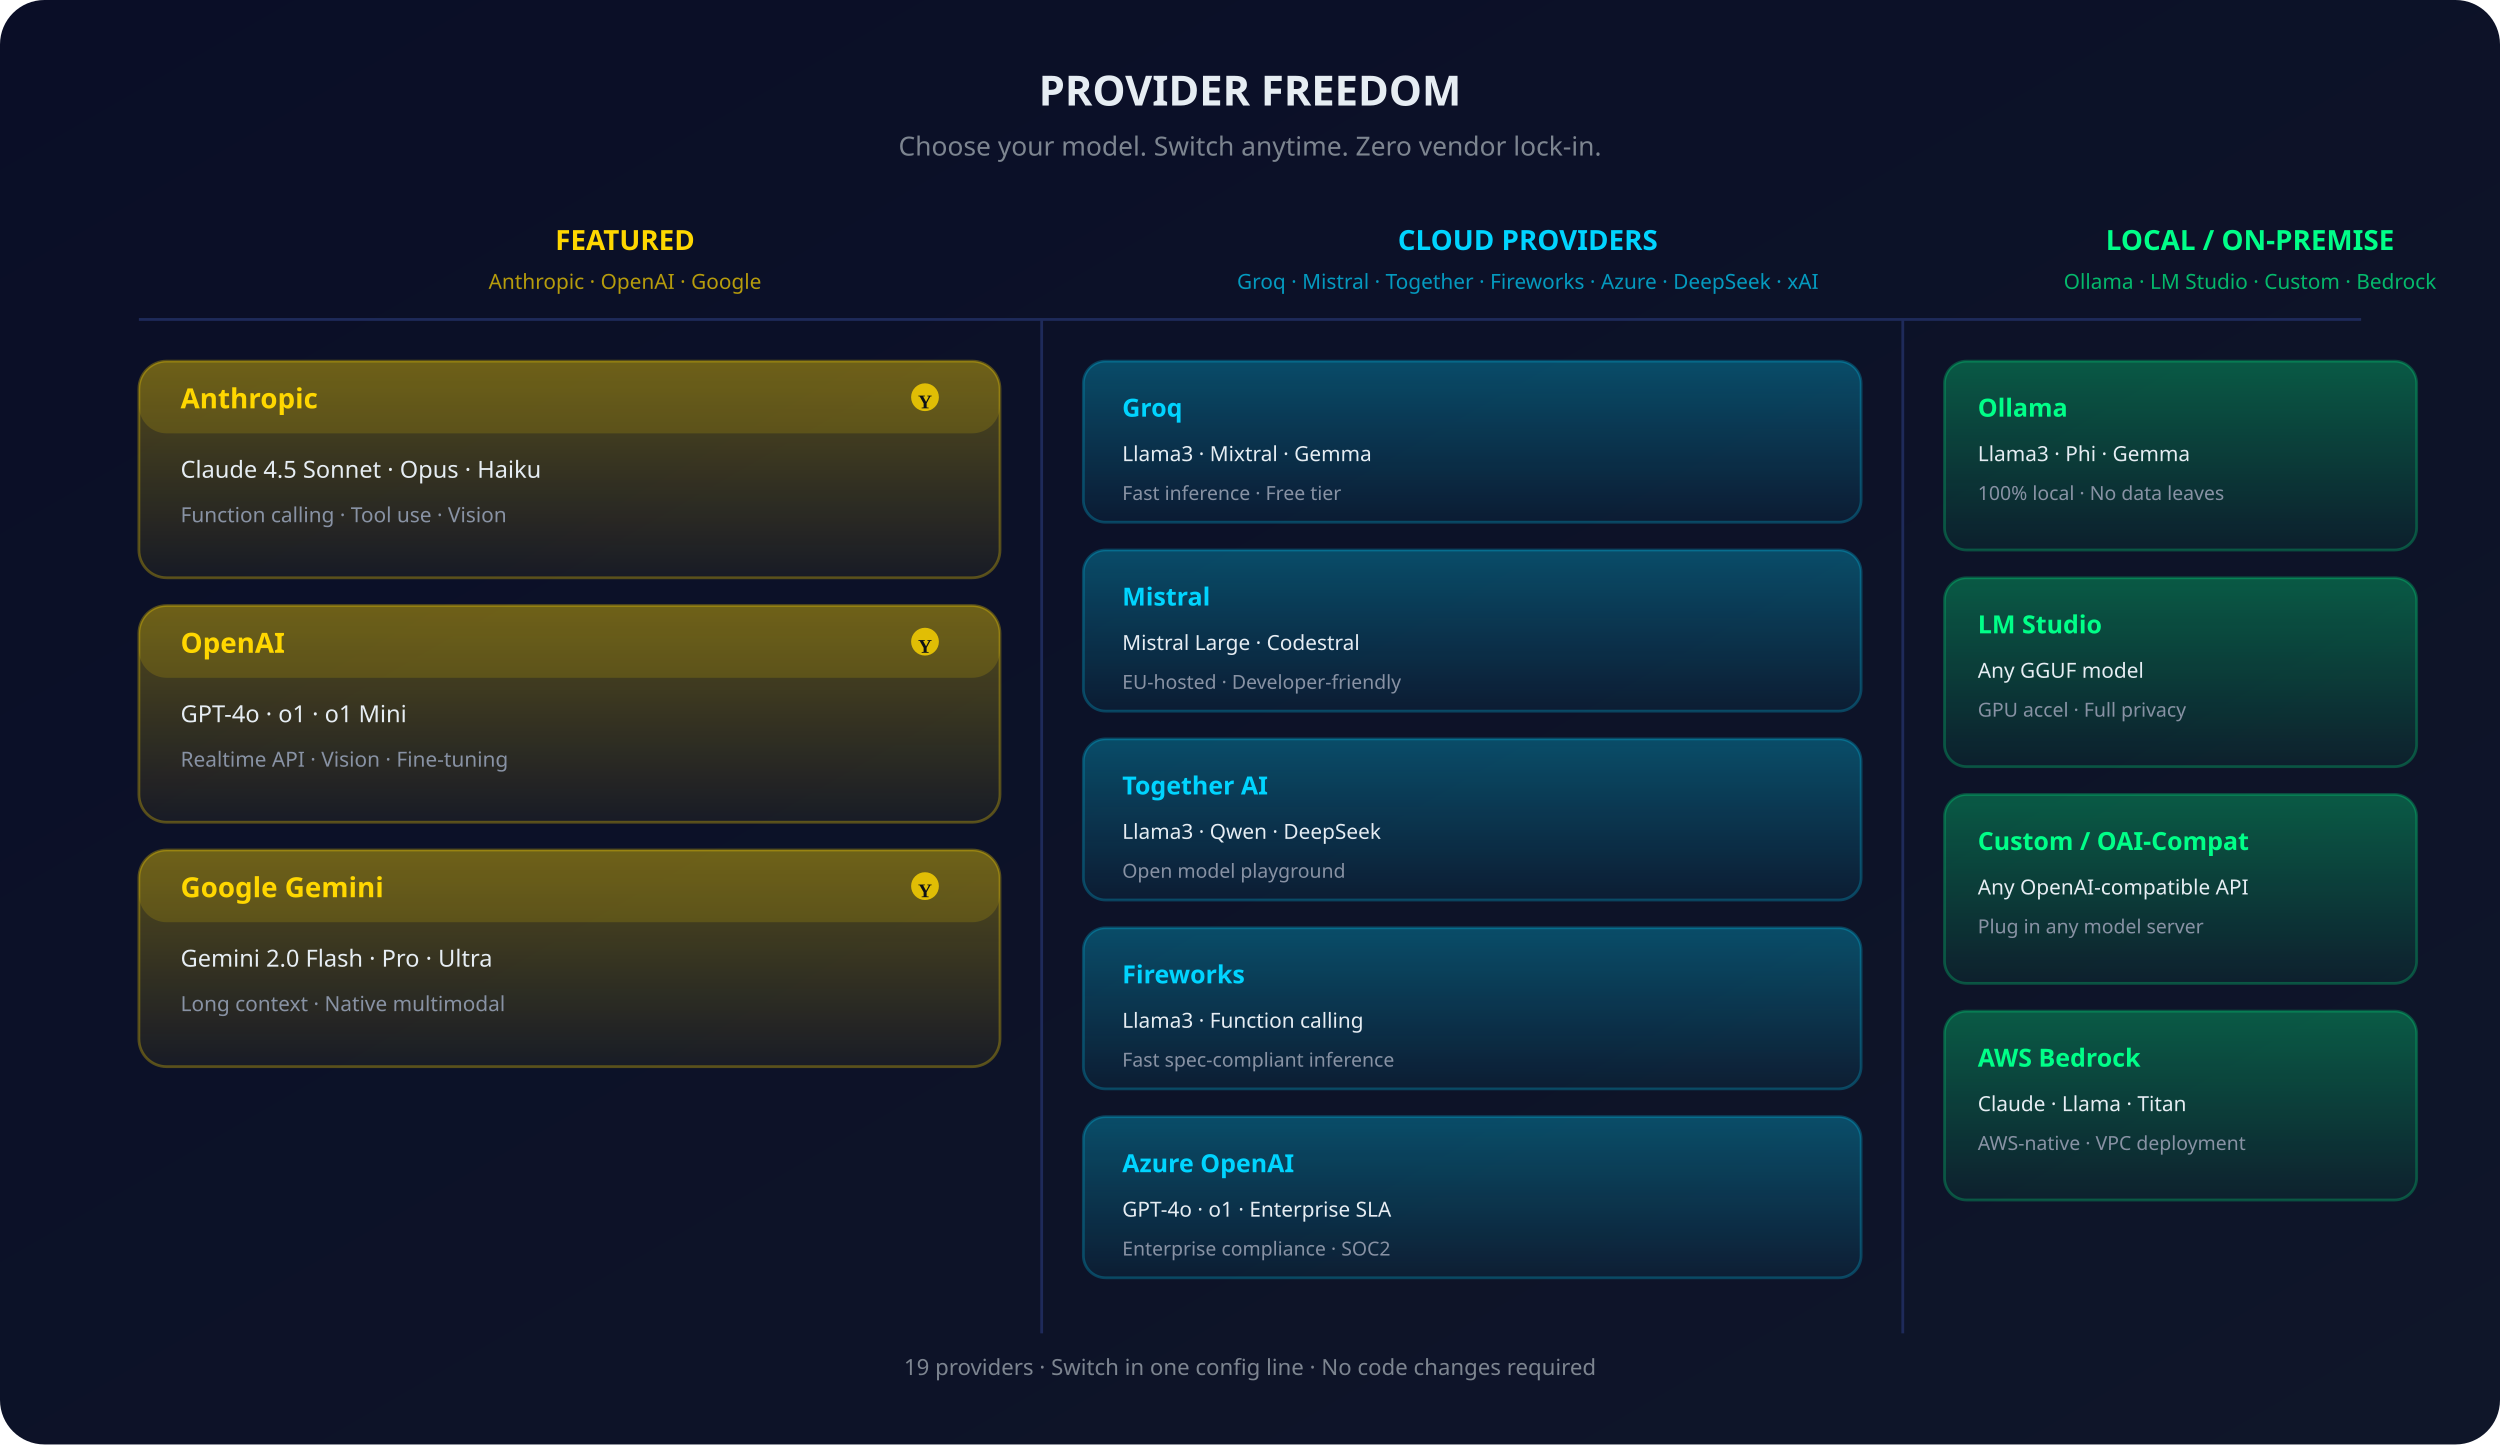
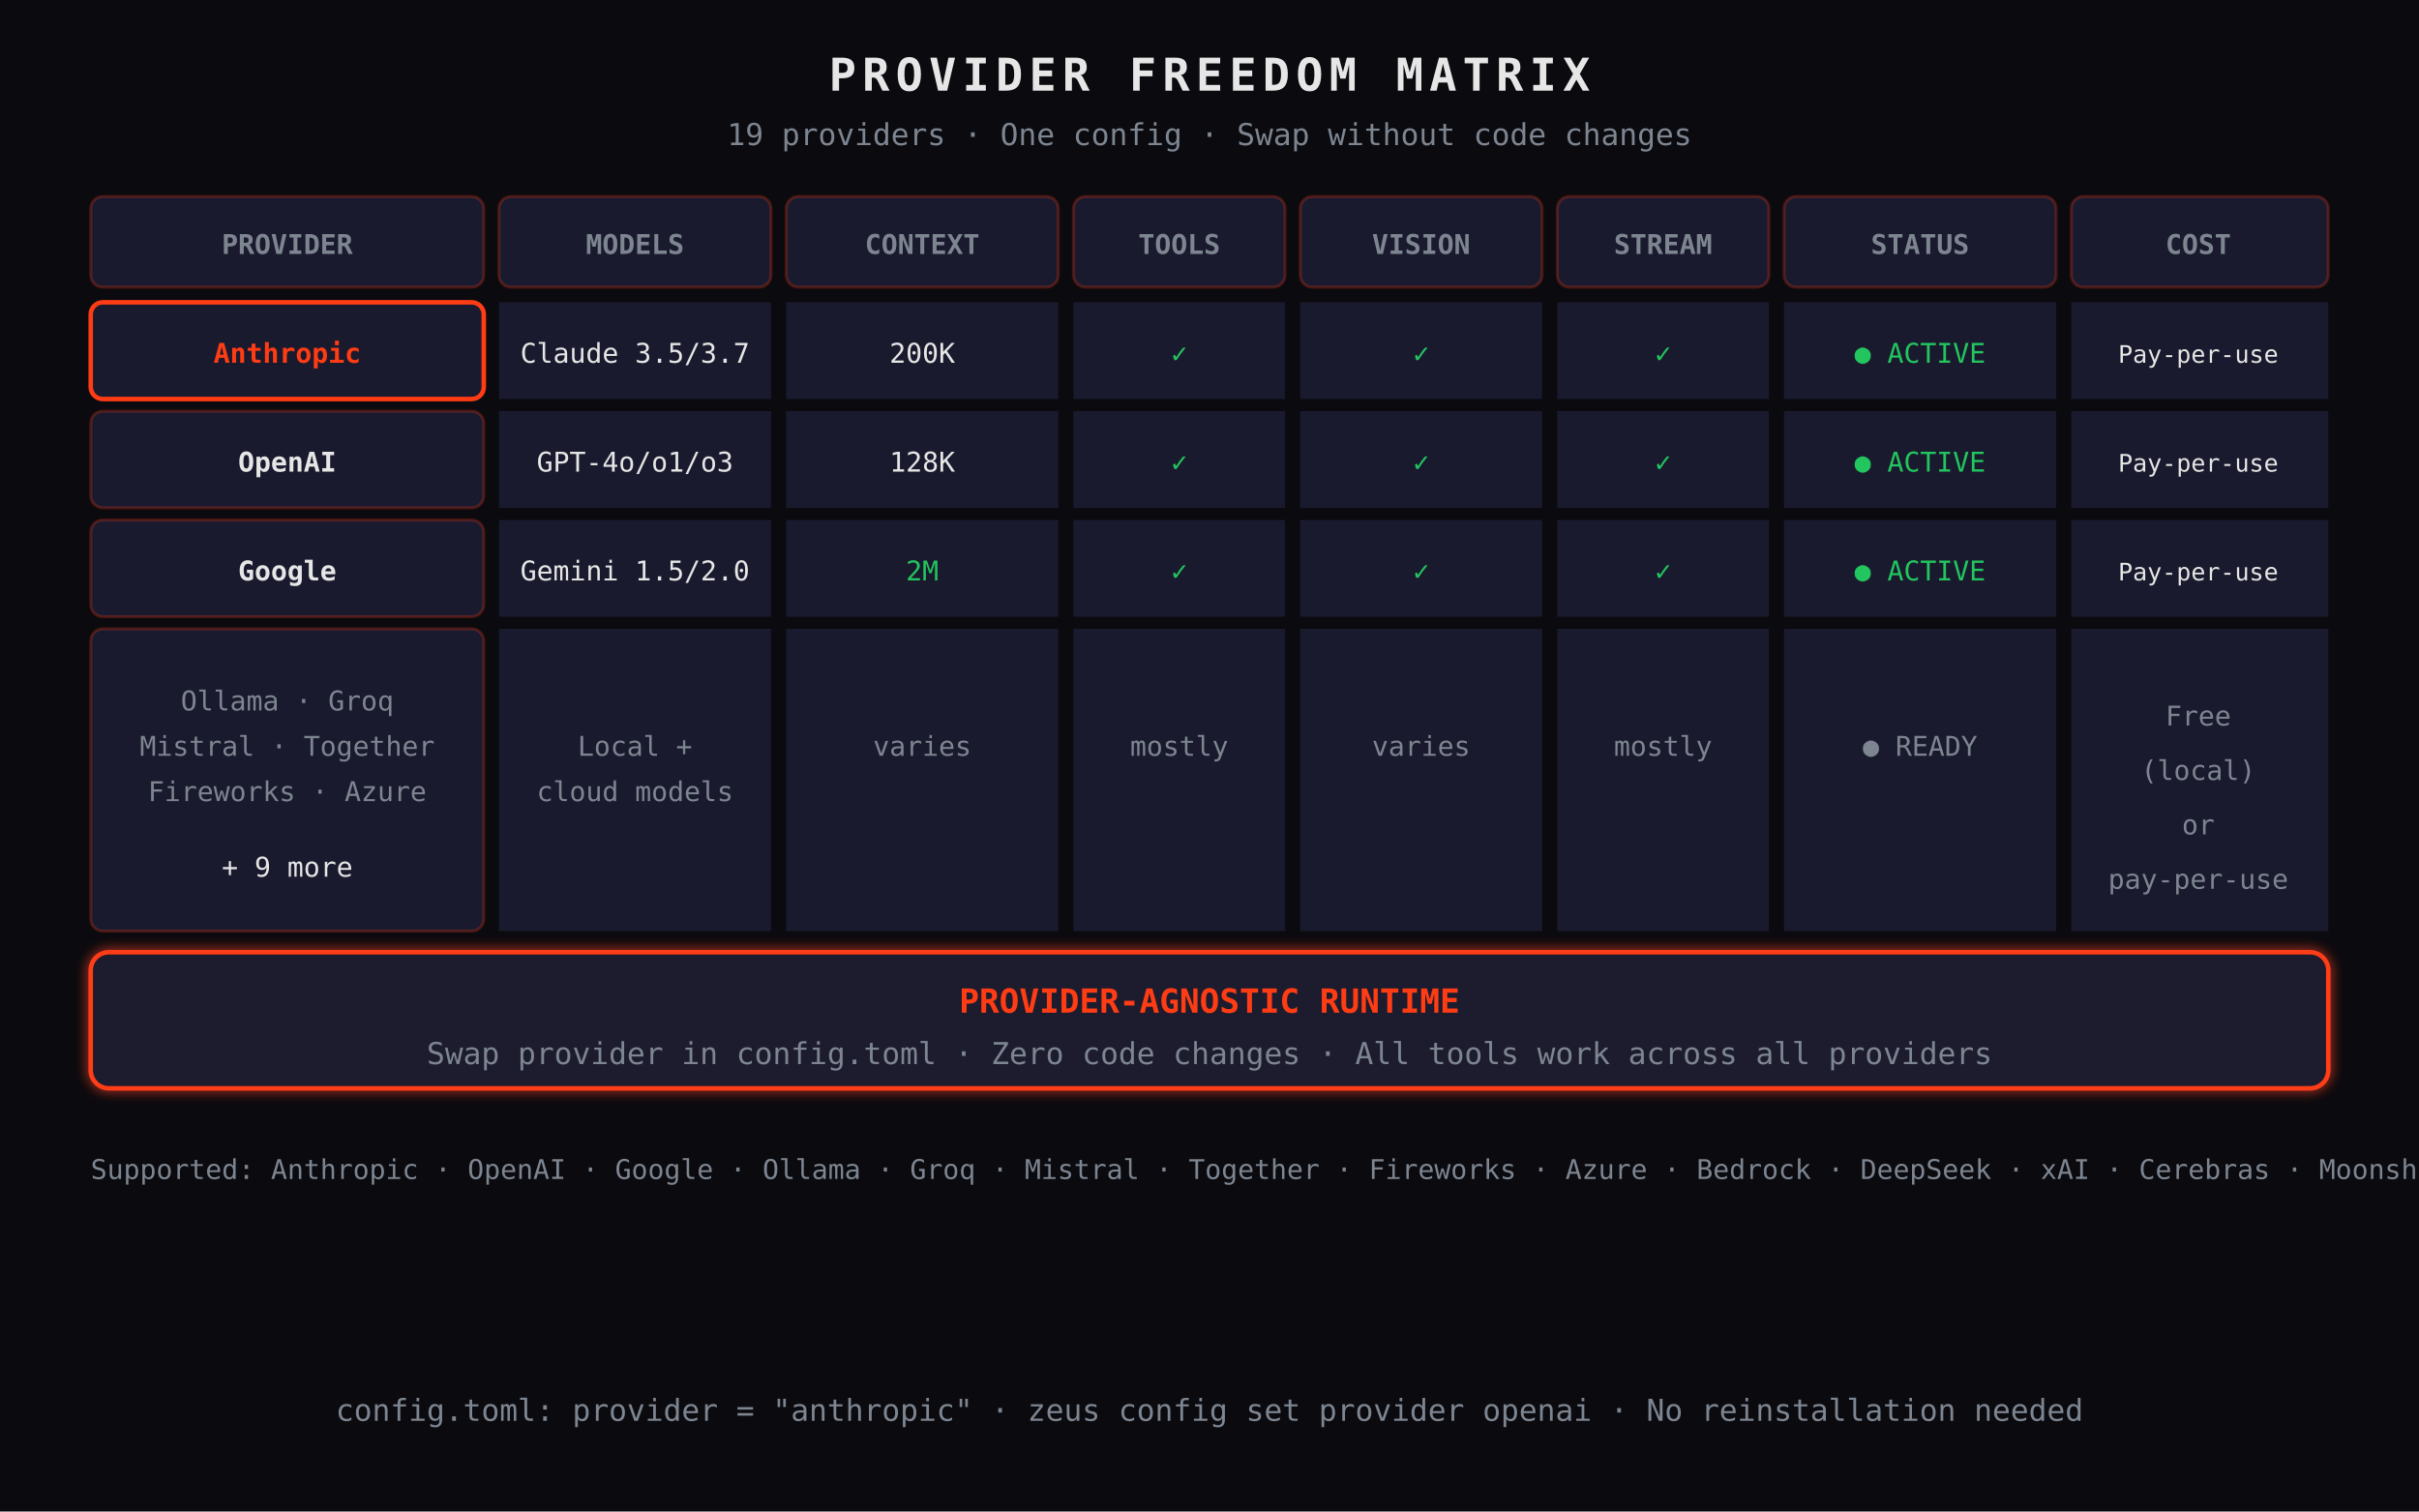
- <svg xmlns="http://www.w3.org/2000/svg" viewBox="0 0 900 520">
+ <svg xmlns="http://www.w3.org/2000/svg" viewBox="0 0 800 500">
  <defs>
-     <linearGradient id="bg2" x1="0%" y1="0%" x2="100%" y2="100%">
-       <stop offset="0%" style="stop-color:#0a0e27" />
-       <stop offset="100%" style="stop-color:#0f1629" />
-     </linearGradient>
-     <linearGradient id="feat" x1="0%" y1="0%" x2="0%" y2="100%">
-       <stop offset="0%" style="stop-color:#ffd700;stop-opacity:0.3" />
-       <stop offset="100%" style="stop-color:#ffd700;stop-opacity:0.05" />
-     </linearGradient>
-     <linearGradient id="cloud" x1="0%" y1="0%" x2="0%" y2="100%">
-       <stop offset="0%" style="stop-color:#00d4ff;stop-opacity:0.3" />
-       <stop offset="100%" style="stop-color:#00d4ff;stop-opacity:0.05" />
-     </linearGradient>
-     <linearGradient id="local" x1="0%" y1="0%" x2="0%" y2="100%">
-       <stop offset="0%" style="stop-color:#00ff88;stop-opacity:0.3" />
-       <stop offset="100%" style="stop-color:#00ff88;stop-opacity:0.05" />
-     </linearGradient>
+     <filter id="glow" x="-20%" y="-20%" width="140%" height="140%">
+       <feGaussianBlur stdDeviation="2" result="coloredBlur" />
+       <feMerge>
+         <feMergeNode in="coloredBlur" />
+         <feMergeNode in="SourceGraphic" />
+       </feMerge>
+     </filter>
  </defs>
-   <rect width="900" height="520" fill="url(#bg2)" rx="16" />
-   <text x="450" y="38" text-anchor="middle" fill="#e6edf3" font-size="15" font-weight="700" font-family="system-ui">PROVIDER FREEDOM</text>
-   <text x="450" y="56" text-anchor="middle" fill="#7d8590" font-size="9.5" font-family="system-ui">Choose your model. Switch anytime. Zero vendor lock-in.</text>
-   <text x="225" y="90" text-anchor="middle" fill="#ffd700" font-size="10" font-weight="600" font-family="system-ui">FEATURED</text>
-   <text x="225" y="104" text-anchor="middle" fill="#ffd700" font-size="7.5" font-family="system-ui" opacity="0.7">Anthropic · OpenAI · Google</text>
-   <text x="550" y="90" text-anchor="middle" fill="#00d4ff" font-size="10" font-weight="600" font-family="system-ui">CLOUD PROVIDERS</text>
-   <text x="550" y="104" text-anchor="middle" fill="#00d4ff" font-size="7.5" font-family="system-ui" opacity="0.7">Groq · Mistral · Together · Fireworks · Azure · DeepSeek · xAI</text>
-   <text x="810" y="90" text-anchor="middle" fill="#00ff88" font-size="10" font-weight="600" font-family="system-ui">LOCAL / ON-PREMISE</text>
-   <text x="810" y="104" text-anchor="middle" fill="#00ff88" font-size="7.5" font-family="system-ui" opacity="0.7">Ollama · LM Studio · Custom · Bedrock</text>
-   <line x1="375" y1="115" x2="375" y2="480" stroke="#1e2a5a" stroke-width="1" />
-   <line x1="685" y1="115" x2="685" y2="480" stroke="#1e2a5a" stroke-width="1" />
-   <line x1="50" y1="115" x2="850" y2="115" stroke="#1e2a5a" stroke-width="1" />
-   <g transform="translate(50,130)">
-     <rect width="310" height="78" rx="10" fill="url(#feat)" stroke="#ffd700" stroke-width="1" stroke-opacity="0.3" />
-     <rect width="310" height="26" rx="10" fill="#ffd700" fill-opacity="0.15" />
-     <text x="15" y="17" fill="#ffd700" font-size="10" font-weight="700" font-family="system-ui">Anthropic</text>
-     <text x="15" y="42" fill="#e6edf3" font-size="8.5" font-family="system-ui">Claude 4.5 Sonnet · Opus · Haiku</text>
-     <text x="15" y="58" fill="#8892a4" font-size="7.5" font-family="system-ui">Function calling · Tool use · Vision</text>
-     <circle cx="283" cy="13" r="5" fill="#ffd700" opacity="0.8" />
-     <text x="283" y="17" text-anchor="middle" fill="#0d1117" font-size="7" font-weight="700">Y</text>
-   </g>
-   <g transform="translate(50,218)">
-     <rect width="310" height="78" rx="10" fill="url(#feat)" stroke="#ffd700" stroke-width="1" stroke-opacity="0.3" />
-     <rect width="310" height="26" rx="10" fill="#ffd700" fill-opacity="0.15" />
-     <text x="15" y="17" fill="#ffd700" font-size="10" font-weight="700" font-family="system-ui">OpenAI</text>
-     <text x="15" y="42" fill="#e6edf3" font-size="8.5" font-family="system-ui">GPT-4o · o1 · o1 Mini</text>
-     <text x="15" y="58" fill="#8892a4" font-size="7.5" font-family="system-ui">Realtime API · Vision · Fine-tuning</text>
-     <circle cx="283" cy="13" r="5" fill="#ffd700" opacity="0.8" />
-     <text x="283" y="17" text-anchor="middle" fill="#0d1117" font-size="7" font-weight="700">Y</text>
-   </g>
-   <g transform="translate(50,306)">
-     <rect width="310" height="78" rx="10" fill="url(#feat)" stroke="#ffd700" stroke-width="1" stroke-opacity="0.3" />
-     <rect width="310" height="26" rx="10" fill="#ffd700" fill-opacity="0.15" />
-     <text x="15" y="17" fill="#ffd700" font-size="10" font-weight="700" font-family="system-ui">Google Gemini</text>
-     <text x="15" y="42" fill="#e6edf3" font-size="8.5" font-family="system-ui">Gemini 2.0 Flash · Pro · Ultra</text>
-     <text x="15" y="58" fill="#8892a4" font-size="7.5" font-family="system-ui">Long context · Native multimodal</text>
-     <circle cx="283" cy="13" r="5" fill="#ffd700" opacity="0.8" />
-     <text x="283" y="17" text-anchor="middle" fill="#0d1117" font-size="7" font-weight="700">Y</text>
-   </g>
-   <g transform="translate(390,130)">
-     <rect width="280" height="58" rx="8" fill="url(#cloud)" stroke="#00d4ff" stroke-width="1" stroke-opacity="0.25" />
-     <text x="14" y="20" fill="#00d4ff" font-size="9" font-weight="700" font-family="system-ui">Groq</text>
-     <text x="14" y="36" fill="#e6edf3" font-size="7.5" font-family="system-ui">Llama3 · Mixtral · Gemma</text>
-     <text x="14" y="50" fill="#8892a4" font-size="7" font-family="system-ui">Fast inference · Free tier</text>
-   </g>
-   <g transform="translate(390,198)">
-     <rect width="280" height="58" rx="8" fill="url(#cloud)" stroke="#00d4ff" stroke-width="1" stroke-opacity="0.25" />
-     <text x="14" y="20" fill="#00d4ff" font-size="9" font-weight="700" font-family="system-ui">Mistral</text>
-     <text x="14" y="36" fill="#e6edf3" font-size="7.5" font-family="system-ui">Mistral Large · Codestral</text>
-     <text x="14" y="50" fill="#8892a4" font-size="7" font-family="system-ui">EU-hosted · Developer-friendly</text>
-   </g>
-   <g transform="translate(390,266)">
-     <rect width="280" height="58" rx="8" fill="url(#cloud)" stroke="#00d4ff" stroke-width="1" stroke-opacity="0.25" />
-     <text x="14" y="20" fill="#00d4ff" font-size="9" font-weight="700" font-family="system-ui">Together AI</text>
-     <text x="14" y="36" fill="#e6edf3" font-size="7.5" font-family="system-ui">Llama3 · Qwen · DeepSeek</text>
-     <text x="14" y="50" fill="#8892a4" font-size="7" font-family="system-ui">Open model playground</text>
-   </g>
-   <g transform="translate(390,334)">
-     <rect width="280" height="58" rx="8" fill="url(#cloud)" stroke="#00d4ff" stroke-width="1" stroke-opacity="0.25" />
-     <text x="14" y="20" fill="#00d4ff" font-size="9" font-weight="700" font-family="system-ui">Fireworks</text>
-     <text x="14" y="36" fill="#e6edf3" font-size="7.5" font-family="system-ui">Llama3 · Function calling</text>
-     <text x="14" y="50" fill="#8892a4" font-size="7" font-family="system-ui">Fast spec-compliant inference</text>
-   </g>
-   <g transform="translate(390,402)">
-     <rect width="280" height="58" rx="8" fill="url(#cloud)" stroke="#00d4ff" stroke-width="1" stroke-opacity="0.25" />
-     <text x="14" y="20" fill="#00d4ff" font-size="9" font-weight="700" font-family="system-ui">Azure OpenAI</text>
-     <text x="14" y="36" fill="#e6edf3" font-size="7.5" font-family="system-ui">GPT-4o · o1 · Enterprise SLA</text>
-     <text x="14" y="50" fill="#8892a4" font-size="7" font-family="system-ui">Enterprise compliance · SOC2</text>
-   </g>
-   <g transform="translate(700,130)">
-     <rect width="170" height="68" rx="8" fill="url(#local)" stroke="#00ff88" stroke-width="1" stroke-opacity="0.25" />
-     <text x="12" y="20" fill="#00ff88" font-size="9" font-weight="700" font-family="system-ui">Ollama</text>
-     <text x="12" y="36" fill="#e6edf3" font-size="7.5" font-family="system-ui">Llama3 · Phi · Gemma</text>
-     <text x="12" y="50" fill="#8892a4" font-size="7" font-family="system-ui">100% local · No data leaves</text>
-   </g>
-   <g transform="translate(700,208)">
-     <rect width="170" height="68" rx="8" fill="url(#local)" stroke="#00ff88" stroke-width="1" stroke-opacity="0.25" />
-     <text x="12" y="20" fill="#00ff88" font-size="9" font-weight="700" font-family="system-ui">LM Studio</text>
-     <text x="12" y="36" fill="#e6edf3" font-size="7.5" font-family="system-ui">Any GGUF model</text>
-     <text x="12" y="50" fill="#8892a4" font-size="7" font-family="system-ui">GPU accel · Full privacy</text>
-   </g>
-   <g transform="translate(700,286)">
-     <rect width="170" height="68" rx="8" fill="url(#local)" stroke="#00ff88" stroke-width="1" stroke-opacity="0.25" />
-     <text x="12" y="20" fill="#00ff88" font-size="9" font-weight="700" font-family="system-ui">Custom / OAI-Compat</text>
-     <text x="12" y="36" fill="#e6edf3" font-size="7.5" font-family="system-ui">Any OpenAI-compatible API</text>
-     <text x="12" y="50" fill="#8892a4" font-size="7" font-family="system-ui">Plug in any model server</text>
-   </g>
-   <g transform="translate(700,364)">
-     <rect width="170" height="68" rx="8" fill="url(#local)" stroke="#00ff88" stroke-width="1" stroke-opacity="0.25" />
-     <text x="12" y="20" fill="#00ff88" font-size="9" font-weight="700" font-family="system-ui">AWS Bedrock</text>
-     <text x="12" y="36" fill="#e6edf3" font-size="7.5" font-family="system-ui">Claude · Llama · Titan</text>
-     <text x="12" y="50" fill="#8892a4" font-size="7" font-family="system-ui">AWS-native · VPC deployment</text>
-   </g>
-   <text x="450" y="495" text-anchor="middle" fill="#7d8590" font-size="8" font-family="system-ui">19 providers · Switch in one config line · No code changes required</text>
+   <rect width="800" height="500" fill="#0a0a0f" />
+   <text x="400" y="30" text-anchor="middle" fill="#e6e6e6" font-family="monospace" font-size="15" font-weight="bold" letter-spacing="2">PROVIDER FREEDOM MATRIX</text>
+   <text x="400" y="48" text-anchor="middle" fill="#7d8590" font-family="monospace" font-size="10">19 providers · One config · Swap without code changes</text>
+   <rect x="30" y="65" width="130" height="30" rx="4" fill="#1a1a2e" stroke="rgba(255,60,20,0.25)" stroke-width="1" />
+   <text x="95" y="84" text-anchor="middle" fill="#7d8590" font-family="monospace" font-size="9" font-weight="bold">PROVIDER</text>
+   <rect x="165" y="65" width="90" height="30" rx="4" fill="#1a1a2e" stroke="rgba(255,60,20,0.25)" stroke-width="1" />
+   <text x="210" y="84" text-anchor="middle" fill="#7d8590" font-family="monospace" font-size="9" font-weight="bold">MODELS</text>
+   <rect x="260" y="65" width="90" height="30" rx="4" fill="#1a1a2e" stroke="rgba(255,60,20,0.25)" stroke-width="1" />
+   <text x="305" y="84" text-anchor="middle" fill="#7d8590" font-family="monospace" font-size="9" font-weight="bold">CONTEXT</text>
+   <rect x="355" y="65" width="70" height="30" rx="4" fill="#1a1a2e" stroke="rgba(255,60,20,0.25)" stroke-width="1" />
+   <text x="390" y="84" text-anchor="middle" fill="#7d8590" font-family="monospace" font-size="9" font-weight="bold">TOOLS</text>
+   <rect x="430" y="65" width="80" height="30" rx="4" fill="#1a1a2e" stroke="rgba(255,60,20,0.25)" stroke-width="1" />
+   <text x="470" y="84" text-anchor="middle" fill="#7d8590" font-family="monospace" font-size="9" font-weight="bold">VISION</text>
+   <rect x="515" y="65" width="70" height="30" rx="4" fill="#1a1a2e" stroke="rgba(255,60,20,0.25)" stroke-width="1" />
+   <text x="550" y="84" text-anchor="middle" fill="#7d8590" font-family="monospace" font-size="9" font-weight="bold">STREAM</text>
+   <rect x="590" y="65" width="90" height="30" rx="4" fill="#1a1a2e" stroke="rgba(255,60,20,0.25)" stroke-width="1" />
+   <text x="635" y="84" text-anchor="middle" fill="#7d8590" font-family="monospace" font-size="9" font-weight="bold">STATUS</text>
+   <rect x="685" y="65" width="85" height="30" rx="4" fill="#1a1a2e" stroke="rgba(255,60,20,0.25)" stroke-width="1" />
+   <text x="727" y="84" text-anchor="middle" fill="#7d8590" font-family="monospace" font-size="9" font-weight="bold">COST</text>
+   <rect x="30" y="100" width="130" height="32" rx="4" fill="#1a1a2e" stroke="#ff3c14" stroke-width="1.5" />
+   <text x="95" y="120" text-anchor="middle" fill="#ff3c14" font-family="monospace" font-size="9" font-weight="bold">Anthropic</text>
+   <rect x="165" y="100" width="90" height="32" rx="0" fill="#1a1a2e" stroke="none" />
+   <text x="210" y="120" text-anchor="middle" fill="#e6e6e6" font-family="monospace" font-size="9">Claude 3.5/3.7</text>
+   <rect x="260" y="100" width="90" height="32" rx="0" fill="#1a1a2e" stroke="none" />
+   <text x="305" y="120" text-anchor="middle" fill="#e6e6e6" font-family="monospace" font-size="9">200K</text>
+   <rect x="355" y="100" width="70" height="32" rx="0" fill="#1a1a2e" stroke="none" />
+   <text x="390" y="120" text-anchor="middle" fill="#22c55e" font-family="monospace" font-size="9">✓</text>
+   <rect x="430" y="100" width="80" height="32" rx="0" fill="#1a1a2e" stroke="none" />
+   <text x="470" y="120" text-anchor="middle" fill="#22c55e" font-family="monospace" font-size="9">✓</text>
+   <rect x="515" y="100" width="70" height="32" rx="0" fill="#1a1a2e" stroke="none" />
+   <text x="550" y="120" text-anchor="middle" fill="#22c55e" font-family="monospace" font-size="9">✓</text>
+   <rect x="590" y="100" width="90" height="32" rx="0" fill="#1a1a2e" stroke="none" />
+   <text x="635" y="120" text-anchor="middle" fill="#22c55e" font-family="monospace" font-size="9">● ACTIVE</text>
+   <rect x="685" y="100" width="85" height="32" rx="0 4 4 0" fill="#1a1a2e" stroke="none" />
+   <text x="727" y="120" text-anchor="middle" fill="#e6e6e6" font-family="monospace" font-size="8">Pay-per-use</text>
+   <rect x="30" y="136" width="130" height="32" rx="4" fill="#1a1a2e" stroke="rgba(255,60,20,0.25)" stroke-width="1" />
+   <text x="95" y="156" text-anchor="middle" fill="#e6e6e6" font-family="monospace" font-size="9" font-weight="bold">OpenAI</text>
+   <rect x="165" y="136" width="90" height="32" rx="0" fill="#1a1a2e" stroke="none" />
+   <text x="210" y="156" text-anchor="middle" fill="#e6e6e6" font-family="monospace" font-size="9">GPT-4o/o1/o3</text>
+   <rect x="260" y="136" width="90" height="32" rx="0" fill="#1a1a2e" stroke="none" />
+   <text x="305" y="156" text-anchor="middle" fill="#e6e6e6" font-family="monospace" font-size="9">128K</text>
+   <rect x="355" y="136" width="70" height="32" rx="0" fill="#1a1a2e" stroke="none" />
+   <text x="390" y="156" text-anchor="middle" fill="#22c55e" font-family="monospace" font-size="9">✓</text>
+   <rect x="430" y="136" width="80" height="32" rx="0" fill="#1a1a2e" stroke="none" />
+   <text x="470" y="156" text-anchor="middle" fill="#22c55e" font-family="monospace" font-size="9">✓</text>
+   <rect x="515" y="136" width="70" height="32" rx="0" fill="#1a1a2e" stroke="none" />
+   <text x="550" y="156" text-anchor="middle" fill="#22c55e" font-family="monospace" font-size="9">✓</text>
+   <rect x="590" y="136" width="90" height="32" rx="0" fill="#1a1a2e" stroke="none" />
+   <text x="635" y="156" text-anchor="middle" fill="#22c55e" font-family="monospace" font-size="9">● ACTIVE</text>
+   <rect x="685" y="136" width="85" height="32" rx="0 4 4 0" fill="#1a1a2e" stroke="none" />
+   <text x="727" y="156" text-anchor="middle" fill="#e6e6e6" font-family="monospace" font-size="8">Pay-per-use</text>
+   <rect x="30" y="172" width="130" height="32" rx="4" fill="#1a1a2e" stroke="rgba(255,60,20,0.25)" stroke-width="1" />
+   <text x="95" y="192" text-anchor="middle" fill="#e6e6e6" font-family="monospace" font-size="9" font-weight="bold">Google</text>
+   <rect x="165" y="172" width="90" height="32" rx="0" fill="#1a1a2e" stroke="none" />
+   <text x="210" y="192" text-anchor="middle" fill="#e6e6e6" font-family="monospace" font-size="9">Gemini 1.5/2.0</text>
+   <rect x="260" y="172" width="90" height="32" rx="0" fill="#1a1a2e" stroke="none" />
+   <text x="305" y="192" text-anchor="middle" fill="#22c55e" font-family="monospace" font-size="9">2M</text>
+   <rect x="355" y="172" width="70" height="32" rx="0" fill="#1a1a2e" stroke="none" />
+   <text x="390" y="192" text-anchor="middle" fill="#22c55e" font-family="monospace" font-size="9">✓</text>
+   <rect x="430" y="172" width="80" height="32" rx="0" fill="#1a1a2e" stroke="none" />
+   <text x="470" y="192" text-anchor="middle" fill="#22c55e" font-family="monospace" font-size="9">✓</text>
+   <rect x="515" y="172" width="70" height="32" rx="0" fill="#1a1a2e" stroke="none" />
+   <text x="550" y="192" text-anchor="middle" fill="#22c55e" font-family="monospace" font-size="9">✓</text>
+   <rect x="590" y="172" width="90" height="32" rx="0" fill="#1a1a2e" stroke="none" />
+   <text x="635" y="192" text-anchor="middle" fill="#22c55e" font-family="monospace" font-size="9">● ACTIVE</text>
+   <rect x="685" y="172" width="85" height="32" rx="0 4 4 0" fill="#1a1a2e" stroke="none" />
+   <text x="727" y="192" text-anchor="middle" fill="#e6e6e6" font-family="monospace" font-size="8">Pay-per-use</text>
+   <rect x="30" y="208" width="130" height="100" rx="4" fill="#1a1a2e" stroke="rgba(255,60,20,0.25)" stroke-width="1" />
+   <text x="95" y="235" text-anchor="middle" fill="#7d8590" font-family="monospace" font-size="9">Ollama · Groq</text>
+   <text x="95" y="250" text-anchor="middle" fill="#7d8590" font-family="monospace" font-size="9">Mistral · Together</text>
+   <text x="95" y="265" text-anchor="middle" fill="#7d8590" font-family="monospace" font-size="9">Fireworks · Azure</text>
+   <text x="95" y="290" text-anchor="middle" fill="#e6e6e6" font-family="monospace" font-size="9">+ 9 more</text>
+   <rect x="165" y="208" width="90" height="100" rx="0" fill="#1a1a2e" stroke="none" />
+   <text x="210" y="250" text-anchor="middle" fill="#7d8590" font-family="monospace" font-size="9">Local +</text>
+   <text x="210" y="265" text-anchor="middle" fill="#7d8590" font-family="monospace" font-size="9">cloud models</text>
+   <rect x="260" y="208" width="90" height="100" rx="0" fill="#1a1a2e" stroke="none" />
+   <text x="305" y="250" text-anchor="middle" fill="#7d8590" font-family="monospace" font-size="9">varies</text>
+   <rect x="355" y="208" width="70" height="100" rx="0" fill="#1a1a2e" stroke="none" />
+   <text x="390" y="250" text-anchor="middle" fill="#7d8590" font-family="monospace" font-size="9">mostly</text>
+   <rect x="430" y="208" width="80" height="100" rx="0" fill="#1a1a2e" stroke="none" />
+   <text x="470" y="250" text-anchor="middle" fill="#7d8590" font-family="monospace" font-size="9">varies</text>
+   <rect x="515" y="208" width="70" height="100" rx="0" fill="#1a1a2e" stroke="none" />
+   <text x="550" y="250" text-anchor="middle" fill="#7d8590" font-family="monospace" font-size="9">mostly</text>
+   <rect x="590" y="208" width="90" height="100" rx="0" fill="#1a1a2e" stroke="none" />
+   <text x="635" y="250" text-anchor="middle" fill="#7d8590" font-family="monospace" font-size="9">● READY</text>
+   <rect x="685" y="208" width="85" height="100" rx="0 4 4 0" fill="#1a1a2e" stroke="none" />
+   <text x="727" y="240" text-anchor="middle" fill="#7d8590" font-family="monospace" font-size="9">Free</text>
+   <text x="727" y="258" text-anchor="middle" fill="#7d8590" font-family="monospace" font-size="9">(local)</text>
+   <text x="727" y="276" text-anchor="middle" fill="#7d8590" font-family="monospace" font-size="9">or</text>
+   <text x="727" y="294" text-anchor="middle" fill="#7d8590" font-family="monospace" font-size="9">pay-per-use</text>
+   <rect x="30" y="315" width="740" height="45" rx="6" fill="#1a1a2e" stroke="#ff3c14" stroke-width="1.5" filter="url(#glow)" />
+   <text x="400" y="335" text-anchor="middle" fill="#ff3c14" font-family="monospace" font-size="11" font-weight="bold">PROVIDER-AGNOSTIC RUNTIME</text>
+   <text x="400" y="352" text-anchor="middle" fill="#7d8590" font-family="monospace" font-size="10">Swap provider in config.toml · Zero code changes · All tools work across all providers</text>
+   <text x="30" y="390" text-anchor="left" fill="#7d8590" font-family="monospace" font-size="9">Supported: Anthropic · OpenAI · Google · Ollama · Groq · Mistral · Together · Fireworks · Azure · Bedrock · DeepSeek · xAI · Cerebras · Moonshot · Zhipu · Qwen · Novita · Lepton · AiDev · Hyper</text>
+   <text x="400" y="470" text-anchor="middle" fill="#7d8590" font-family="monospace" font-size="10">config.toml: provider = "anthropic" · zeus config set provider openai · No reinstallation needed</text>
</svg>
